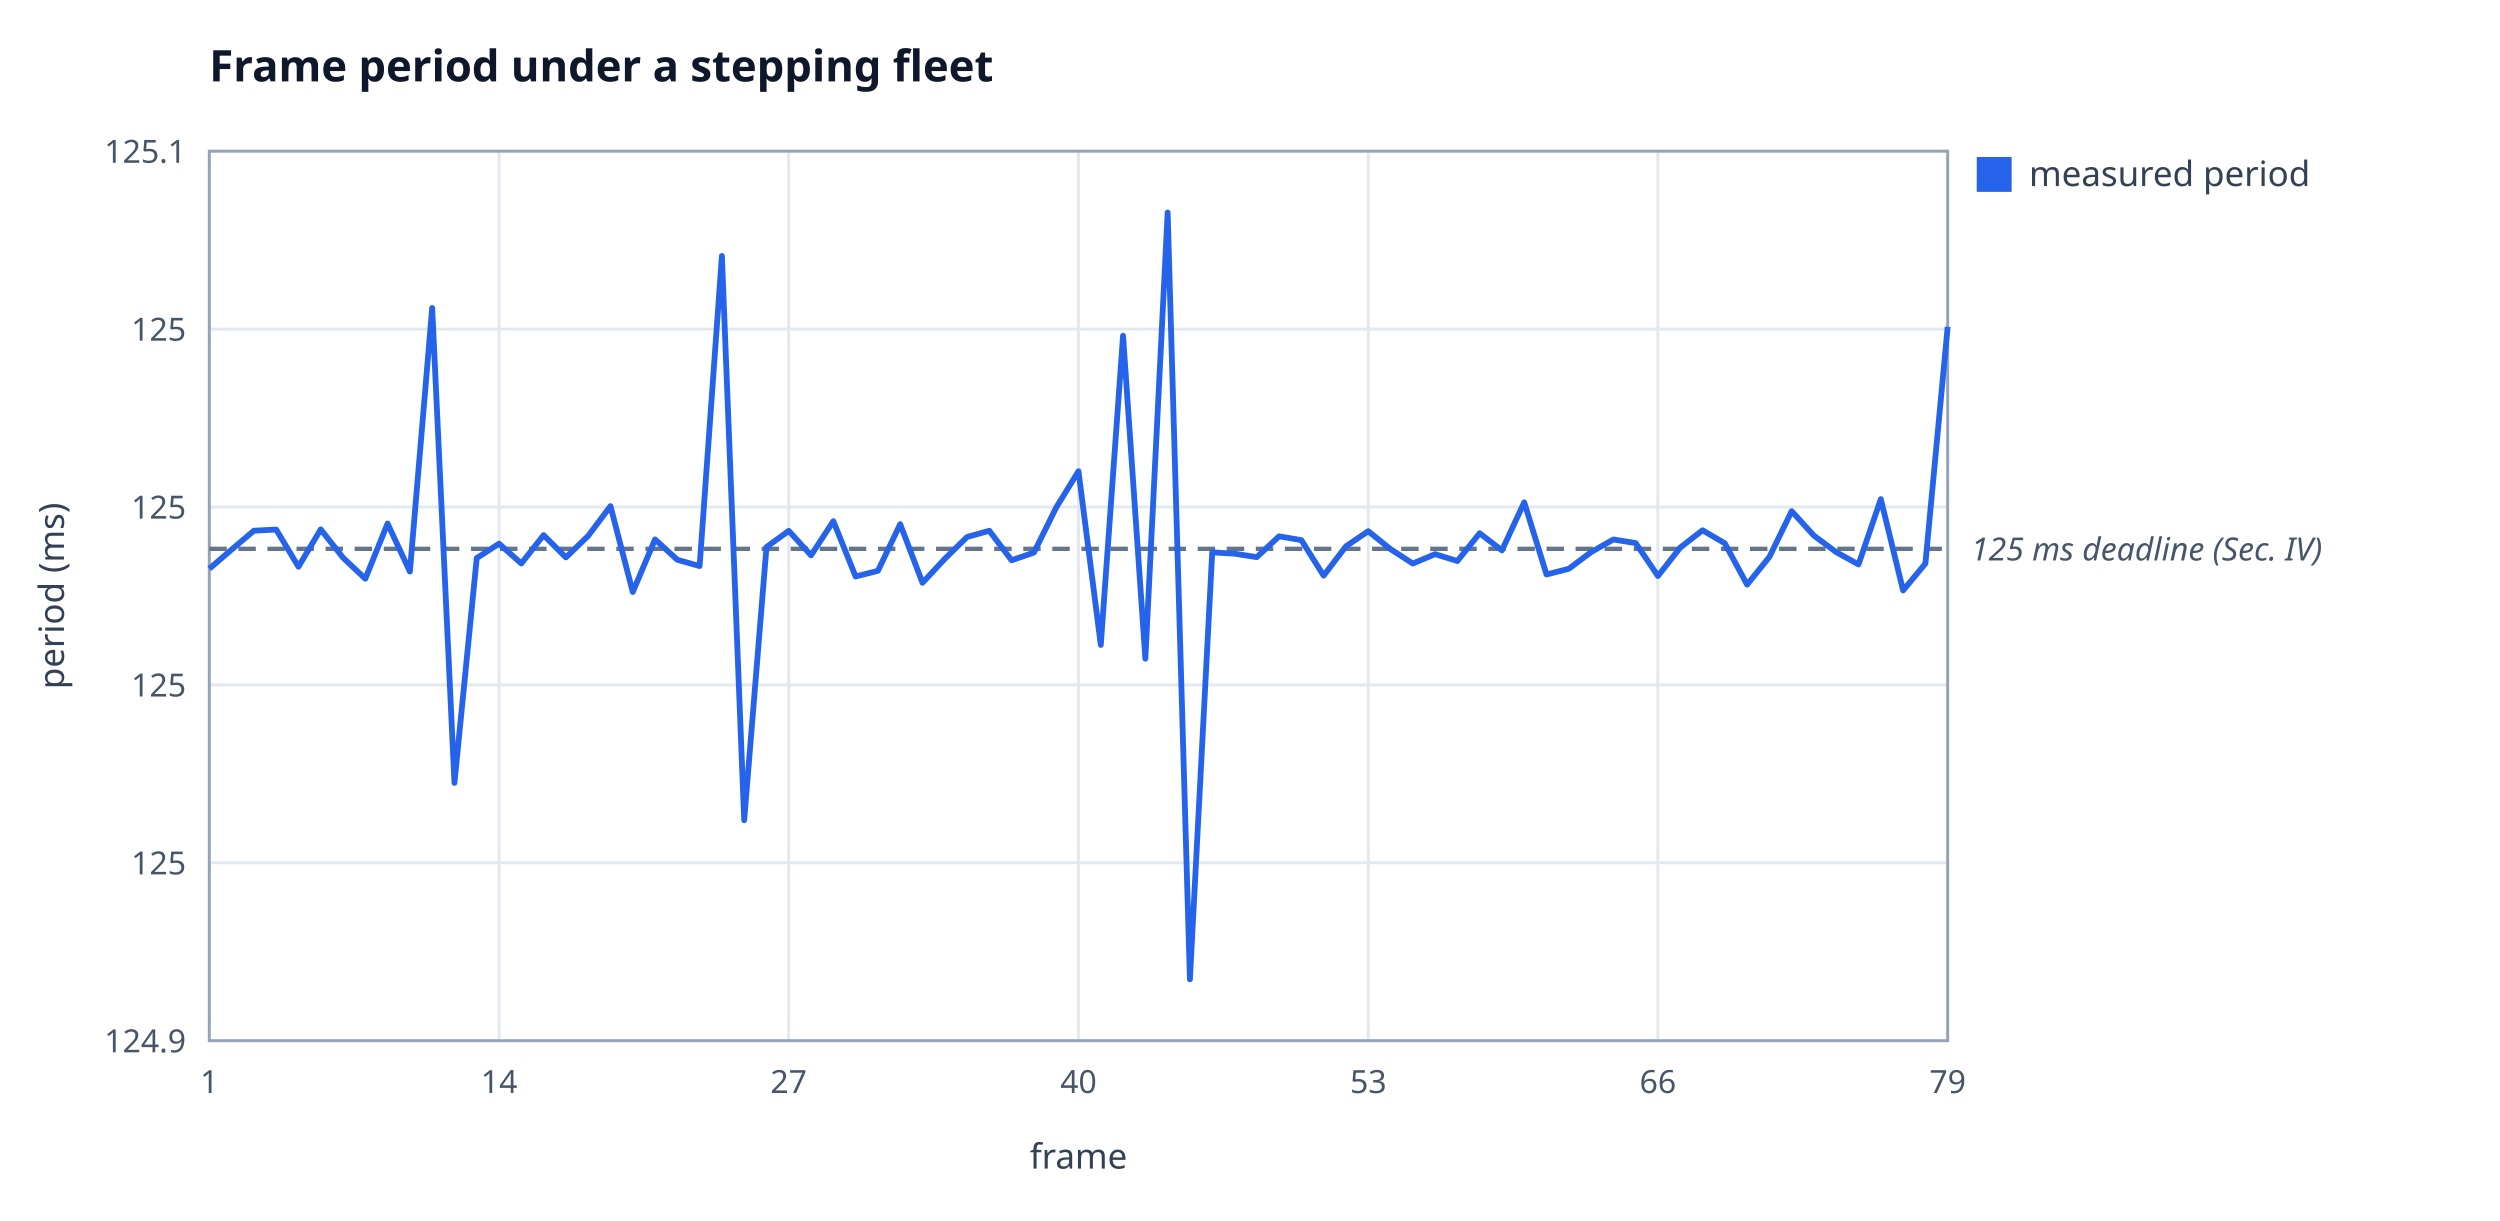
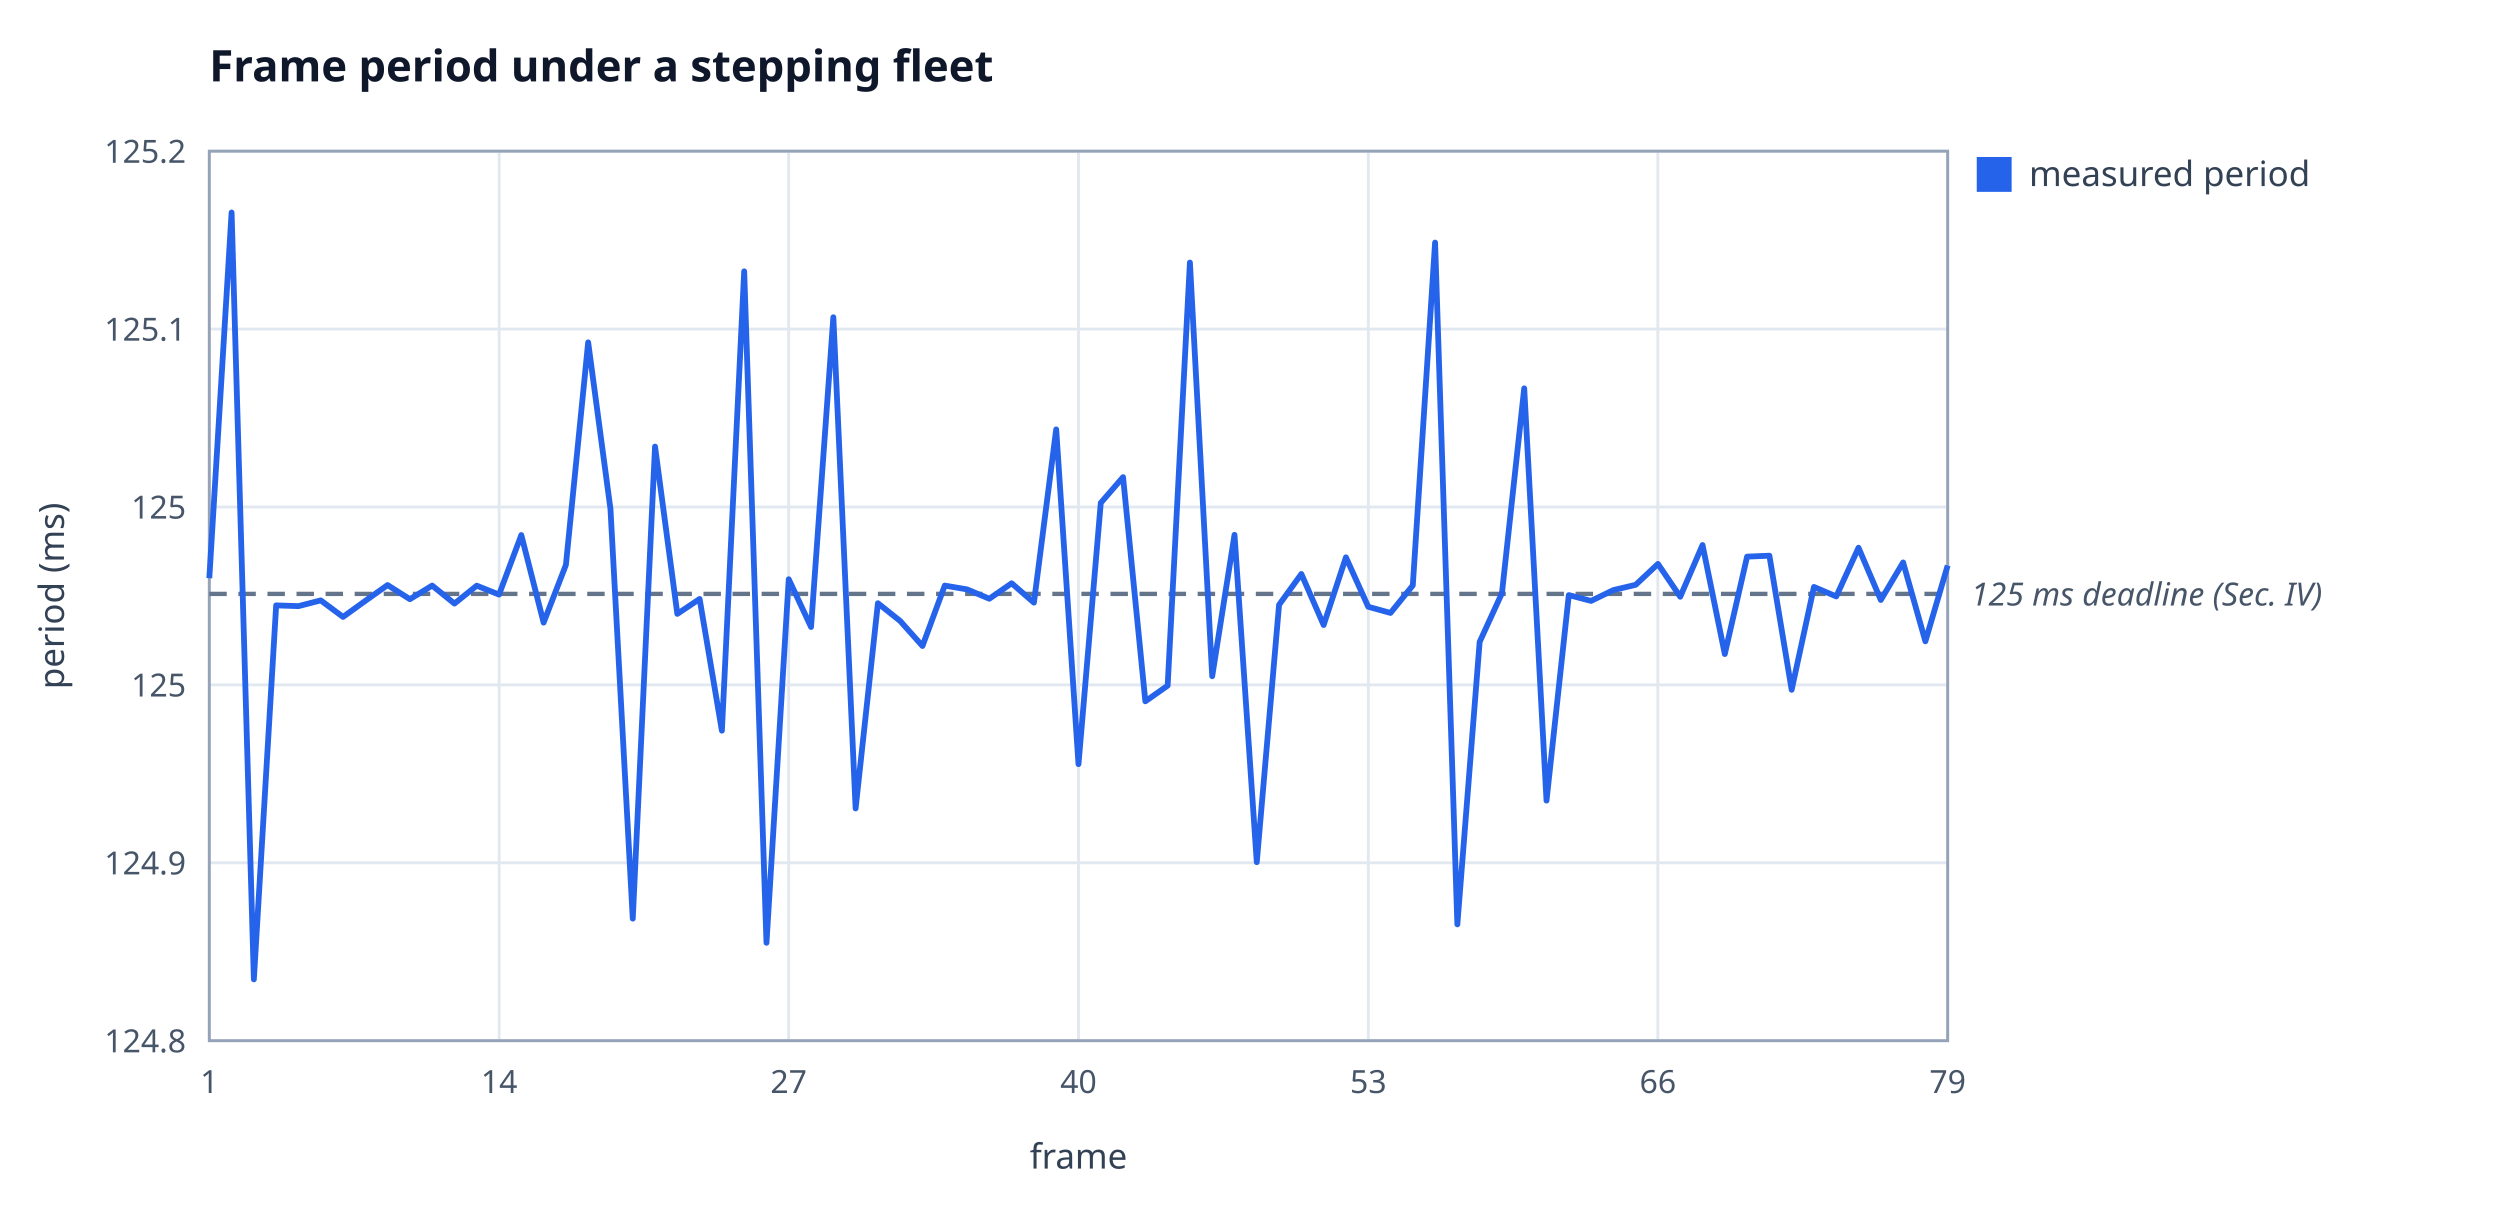
<svg xmlns="http://www.w3.org/2000/svg" viewBox="0 0 860 420" width="860" height="420" role="img" aria-label="Frame period under a stepping fleet">
  <style>
  .bg{fill:#ffffff}
  .frame{stroke:#94a3b8;stroke-width:1;fill:none}
  .grid{stroke:#e2e8f0;stroke-width:1}
  .tick{fill:#475569;font:11px sans-serif}
  .axis{fill:#334155;font:12px sans-serif}
  .title{fill:#0f172a;font:bold 15px sans-serif}
  .rule{stroke:#64748b;stroke-width:1.5;stroke-dasharray:6 4}
  .rulelab{fill:#475569;font:italic 11px sans-serif}
  .legend{fill:#334155;font:12px sans-serif}
  @media (prefers-color-scheme: dark){
    .bg{fill:#0b1120}
    .frame{stroke:#475569}
    .grid{stroke:#1e293b}
    .tick{fill:#94a3b8}
    .axis{fill:#cbd5e1}
    .title{fill:#f1f5f9}
    .rule{stroke:#94a3b8}
    .rulelab{fill:#94a3b8}
    .legend{fill:#cbd5e1}
  }
</style>
  <rect class="bg" x="0" y="0" width="860" height="420" />
  <text class="title" x="72.0" y="28">Frame period under a stepping fleet</text>
  <line class="grid" x1="72.0" y1="358.0" x2="670.0" y2="358.0" />
-   <text class="tick" x="64.0" y="362.0" text-anchor="end">124.9</text>
+   <text class="tick" x="64.0" y="362.0" text-anchor="end">124.8</text>
  <line class="grid" x1="72.0" y1="296.8" x2="670.0" y2="296.8" />
-   <text class="tick" x="64.0" y="300.8" text-anchor="end">125</text>
+   <text class="tick" x="64.0" y="300.8" text-anchor="end">124.9</text>
  <line class="grid" x1="72.0" y1="235.6" x2="670.0" y2="235.6" />
  <text class="tick" x="64.0" y="239.6" text-anchor="end">125</text>
  <line class="grid" x1="72.0" y1="174.4" x2="670.0" y2="174.4" />
  <text class="tick" x="64.0" y="178.4" text-anchor="end">125</text>
  <line class="grid" x1="72.0" y1="113.2" x2="670.0" y2="113.2" />
-   <text class="tick" x="64.0" y="117.2" text-anchor="end">125</text>
+   <text class="tick" x="64.0" y="117.2" text-anchor="end">125.1</text>
  <line class="grid" x1="72.0" y1="52.0" x2="670.0" y2="52.0" />
-   <text class="tick" x="64.0" y="56.0" text-anchor="end">125.1</text>
+   <text class="tick" x="64.0" y="56.0" text-anchor="end">125.2</text>
  <line class="grid" x1="72.0" y1="52.0" x2="72.0" y2="358.0" />
  <text class="tick" x="72.0" y="376.0" text-anchor="middle">1</text>
  <line class="grid" x1="171.7" y1="52.0" x2="171.7" y2="358.0" />
  <text class="tick" x="171.7" y="376.0" text-anchor="middle">14</text>
  <line class="grid" x1="271.3" y1="52.0" x2="271.3" y2="358.0" />
  <text class="tick" x="271.3" y="376.0" text-anchor="middle">27</text>
  <line class="grid" x1="371.0" y1="52.0" x2="371.0" y2="358.0" />
  <text class="tick" x="371.0" y="376.0" text-anchor="middle">40</text>
  <line class="grid" x1="470.7" y1="52.0" x2="470.7" y2="358.0" />
  <text class="tick" x="470.7" y="376.0" text-anchor="middle">53</text>
  <line class="grid" x1="570.3" y1="52.0" x2="570.3" y2="358.0" />
  <text class="tick" x="570.3" y="376.0" text-anchor="middle">66</text>
  <line class="grid" x1="670.0" y1="52.0" x2="670.0" y2="358.0" />
  <text class="tick" x="670.0" y="376.0" text-anchor="middle">79</text>
  <rect class="frame" x="72.0" y="52.0" width="598.0" height="306.0" />
  <text class="axis" x="371.0" y="402.0" text-anchor="middle">frame</text>
  <text class="axis" x="22.0" y="205.0" text-anchor="middle" transform="rotate(-90 22.0 205.0)">period (ms)</text>
-   <line class="rule" x1="72.0" y1="188.8" x2="670.0" y2="188.8" />
-   <text class="rulelab" x="678.0" y="192.8">125 ms deadline (Sec. IV)</text>
-   <polyline fill="none" stroke="#2563eb" stroke-width="2" stroke-linejoin="round" points="72.00,195.65 79.67,189.06 87.33,182.56 95.00,182.16 102.67,194.95 110.33,182.10 118.00,191.85 125.67,199.08 133.33,180.10 141.00,196.62 148.67,105.94 156.33,269.32 164.00,191.98 171.67,187.03 179.33,193.85 187.00,184.08 194.67,191.75 202.33,184.34 210.00,174.11 217.67,203.66 225.33,185.56 233.00,192.56 240.67,194.73 248.33,88.06 256.00,282.16 263.67,188.19 271.33,182.61 279.00,191.04 286.67,179.28 294.33,198.31 302.00,196.37 309.67,180.31 317.33,200.48 325.00,192.24 332.67,184.72 340.33,182.58 348.00,192.74 355.67,190.08 363.33,174.59 371.00,162.10 378.67,221.86 386.33,115.49 394.00,226.60 401.67,73.10 409.33,336.90 417.00,190.01 424.67,190.46 432.33,191.66 440.00,184.49 447.67,185.81 455.33,198.02 463.00,187.94 470.67,182.73 478.33,188.89 486.00,193.85 493.67,190.63 501.33,192.99 509.00,183.44 516.67,189.33 524.33,172.80 532.00,197.62 539.67,195.66 547.33,189.93 555.00,185.58 562.67,186.82 570.33,198.14 578.00,188.37 585.67,182.41 593.33,186.88 601.00,201.11 608.67,191.58 616.33,175.84 624.00,184.27 631.67,189.94 639.33,194.16 647.00,171.70 654.67,203.11 662.33,193.87 670.00,112.43 " />
+   <line class="rule" x1="72.0" y1="204.3" x2="670.0" y2="204.3" />
+   <text class="rulelab" x="678.0" y="208.3">125 ms deadline (Sec. IV)</text>
+   <polyline fill="none" stroke="#2563eb" stroke-width="2" stroke-linejoin="round" points="72.00,198.89 79.67,73.10 87.33,336.90 95.00,208.25 102.67,208.51 110.33,206.53 118.00,212.22 125.67,206.69 133.33,201.26 141.00,206.12 148.67,201.44 156.33,207.63 164.00,201.47 171.67,204.54 179.33,184.06 187.00,214.18 194.67,194.33 202.33,117.77 210.00,175.10 217.67,316.01 225.33,153.63 233.00,211.17 240.67,206.04 248.33,251.35 256.00,93.34 263.67,324.32 271.33,199.26 279.00,215.69 286.67,109.14 294.33,278.10 302.00,207.51 309.67,213.63 317.33,222.22 325.00,201.44 332.67,202.75 340.33,205.96 348.00,200.65 355.67,207.31 363.33,147.72 371.00,262.86 378.67,172.98 386.33,164.14 394.00,241.25 401.67,235.86 409.33,90.32 417.00,232.62 424.67,183.98 432.33,296.59 440.00,208.05 447.67,197.45 455.33,215.00 463.00,191.72 470.67,208.72 478.33,210.85 486.00,201.39 493.67,83.45 501.33,317.98 509.00,220.82 516.67,204.04 524.33,133.59 532.00,275.41 539.67,204.71 547.33,206.71 555.00,202.99 562.67,201.18 570.33,193.99 578.00,205.28 585.67,187.49 593.33,224.99 601.00,191.48 608.67,191.16 616.33,237.29 624.00,201.91 631.67,205.17 639.33,188.42 647.00,206.39 654.67,193.48 662.33,220.61 670.00,194.53 " />
  <rect x="680.0" y="54.0" width="12" height="12" fill="#2563eb" />
  <text class="legend" x="698.0" y="64.0">measured period</text>
</svg>
